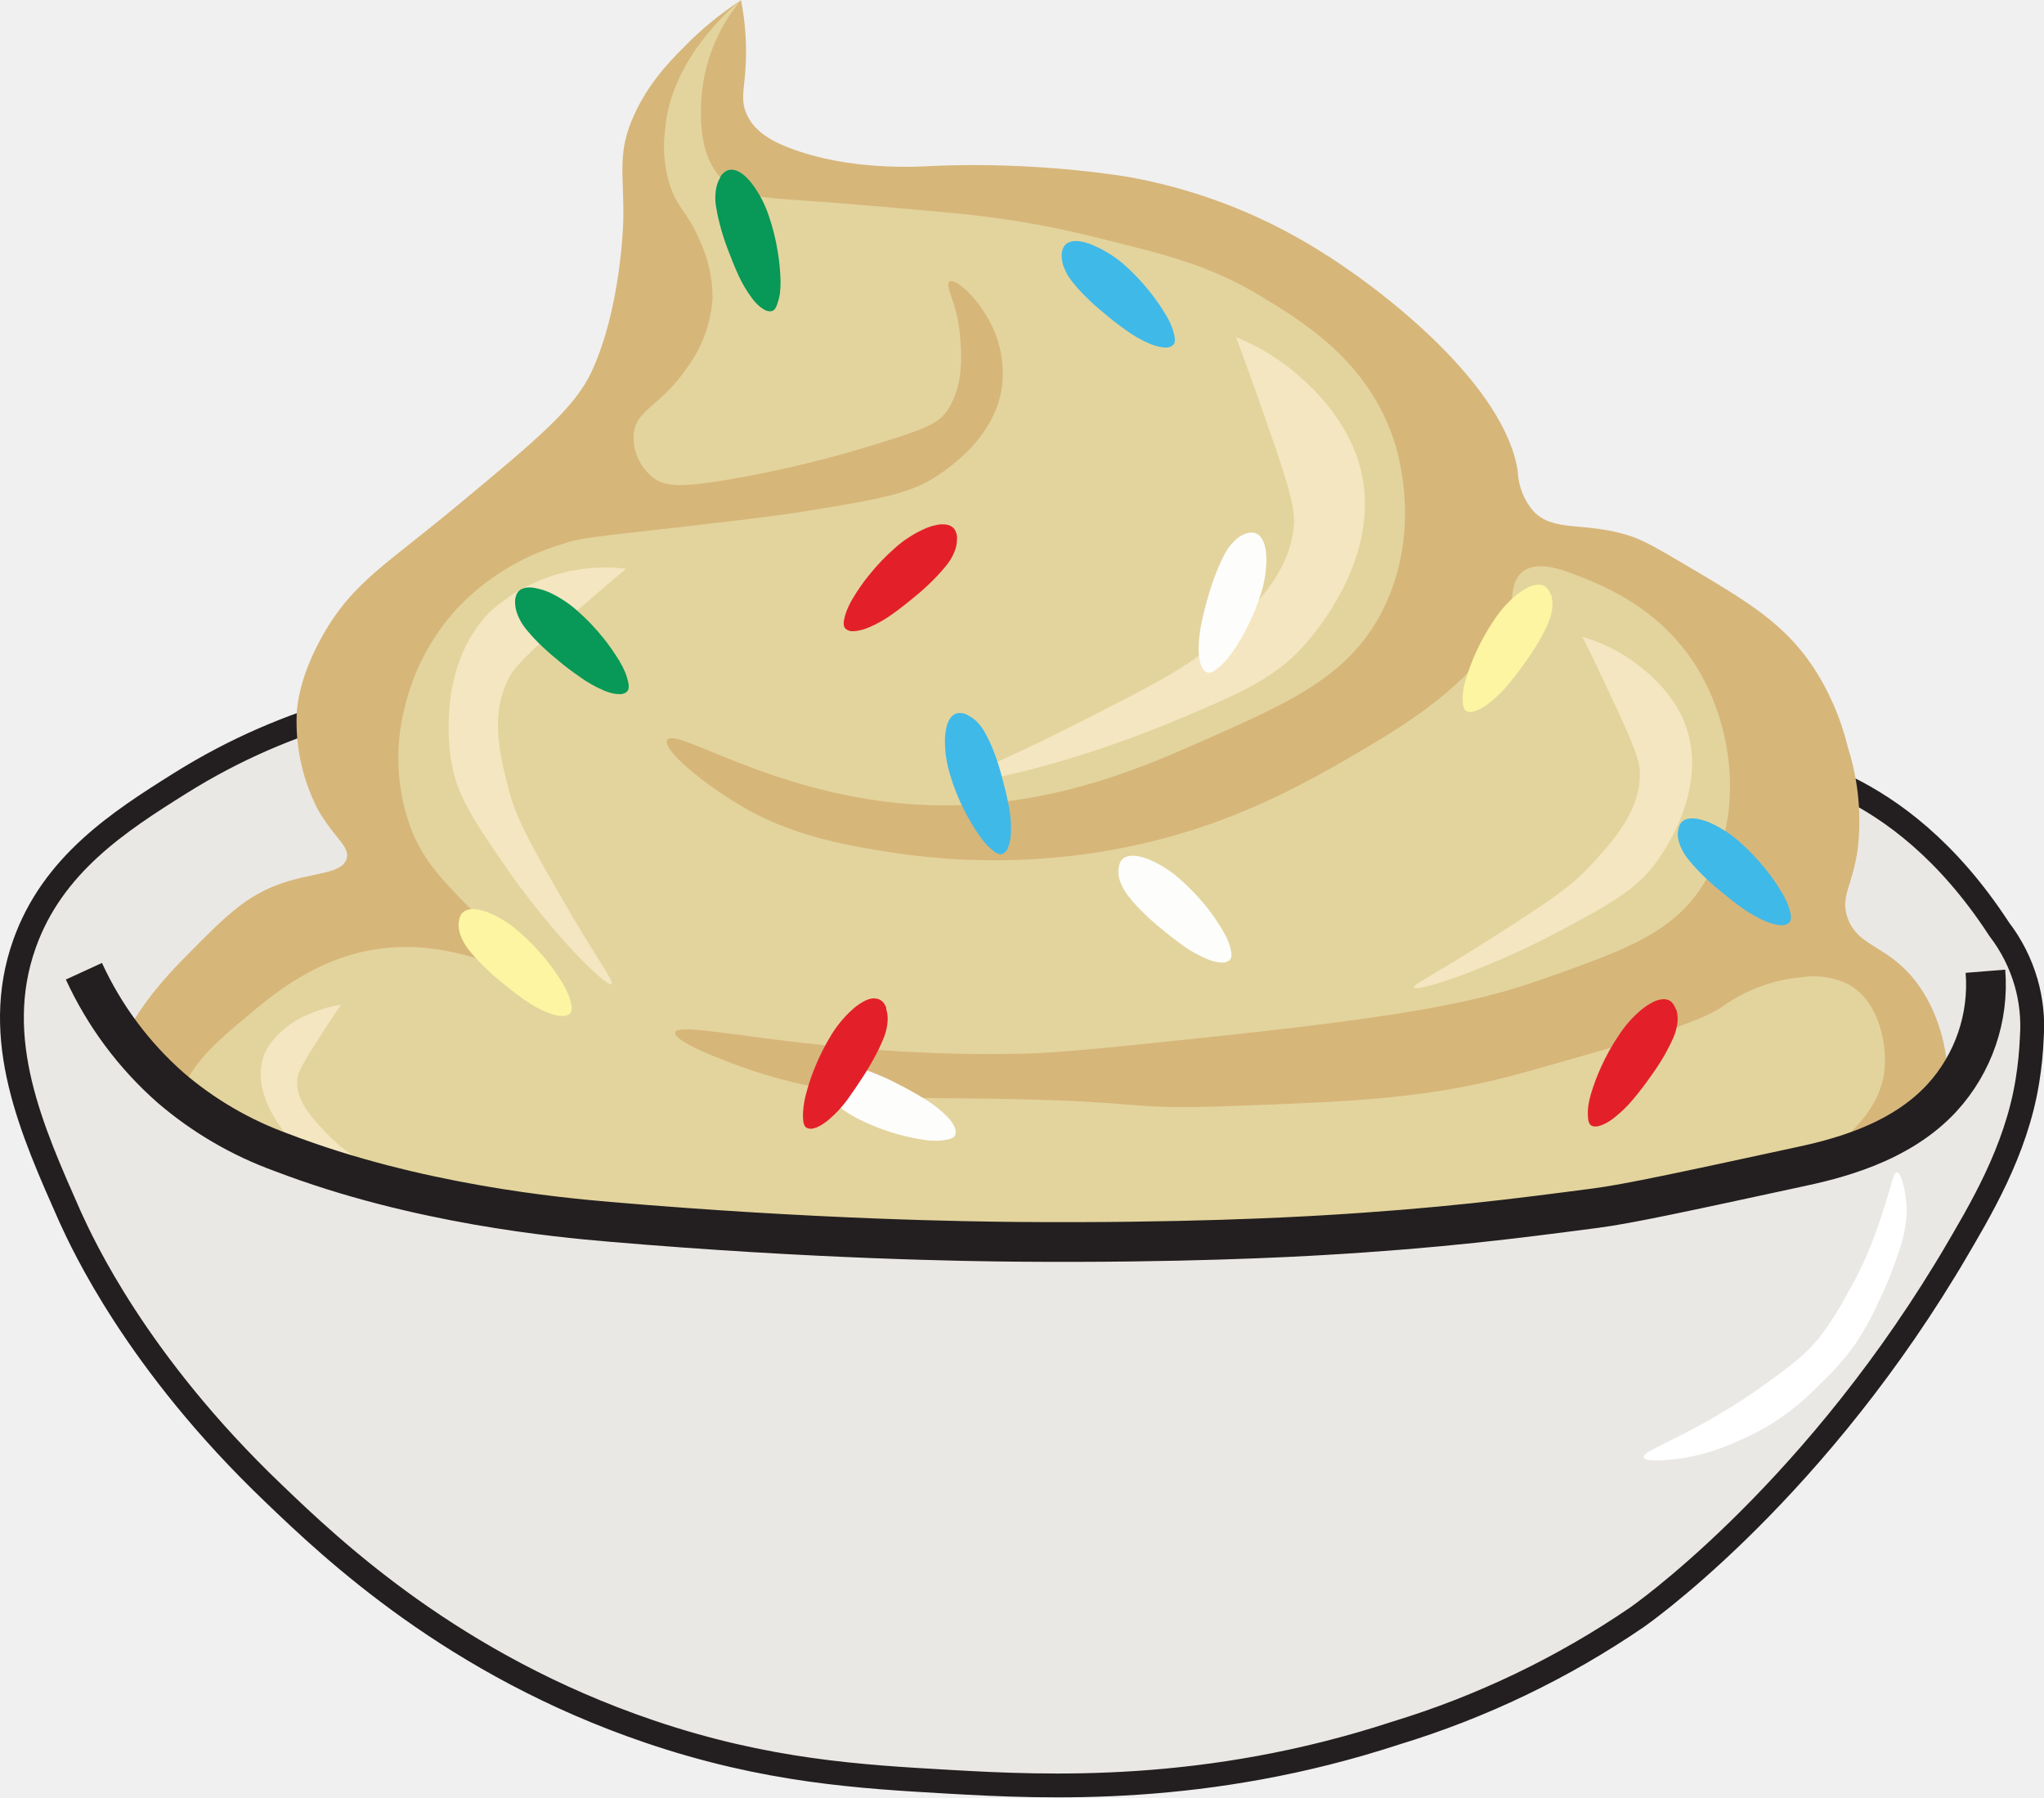
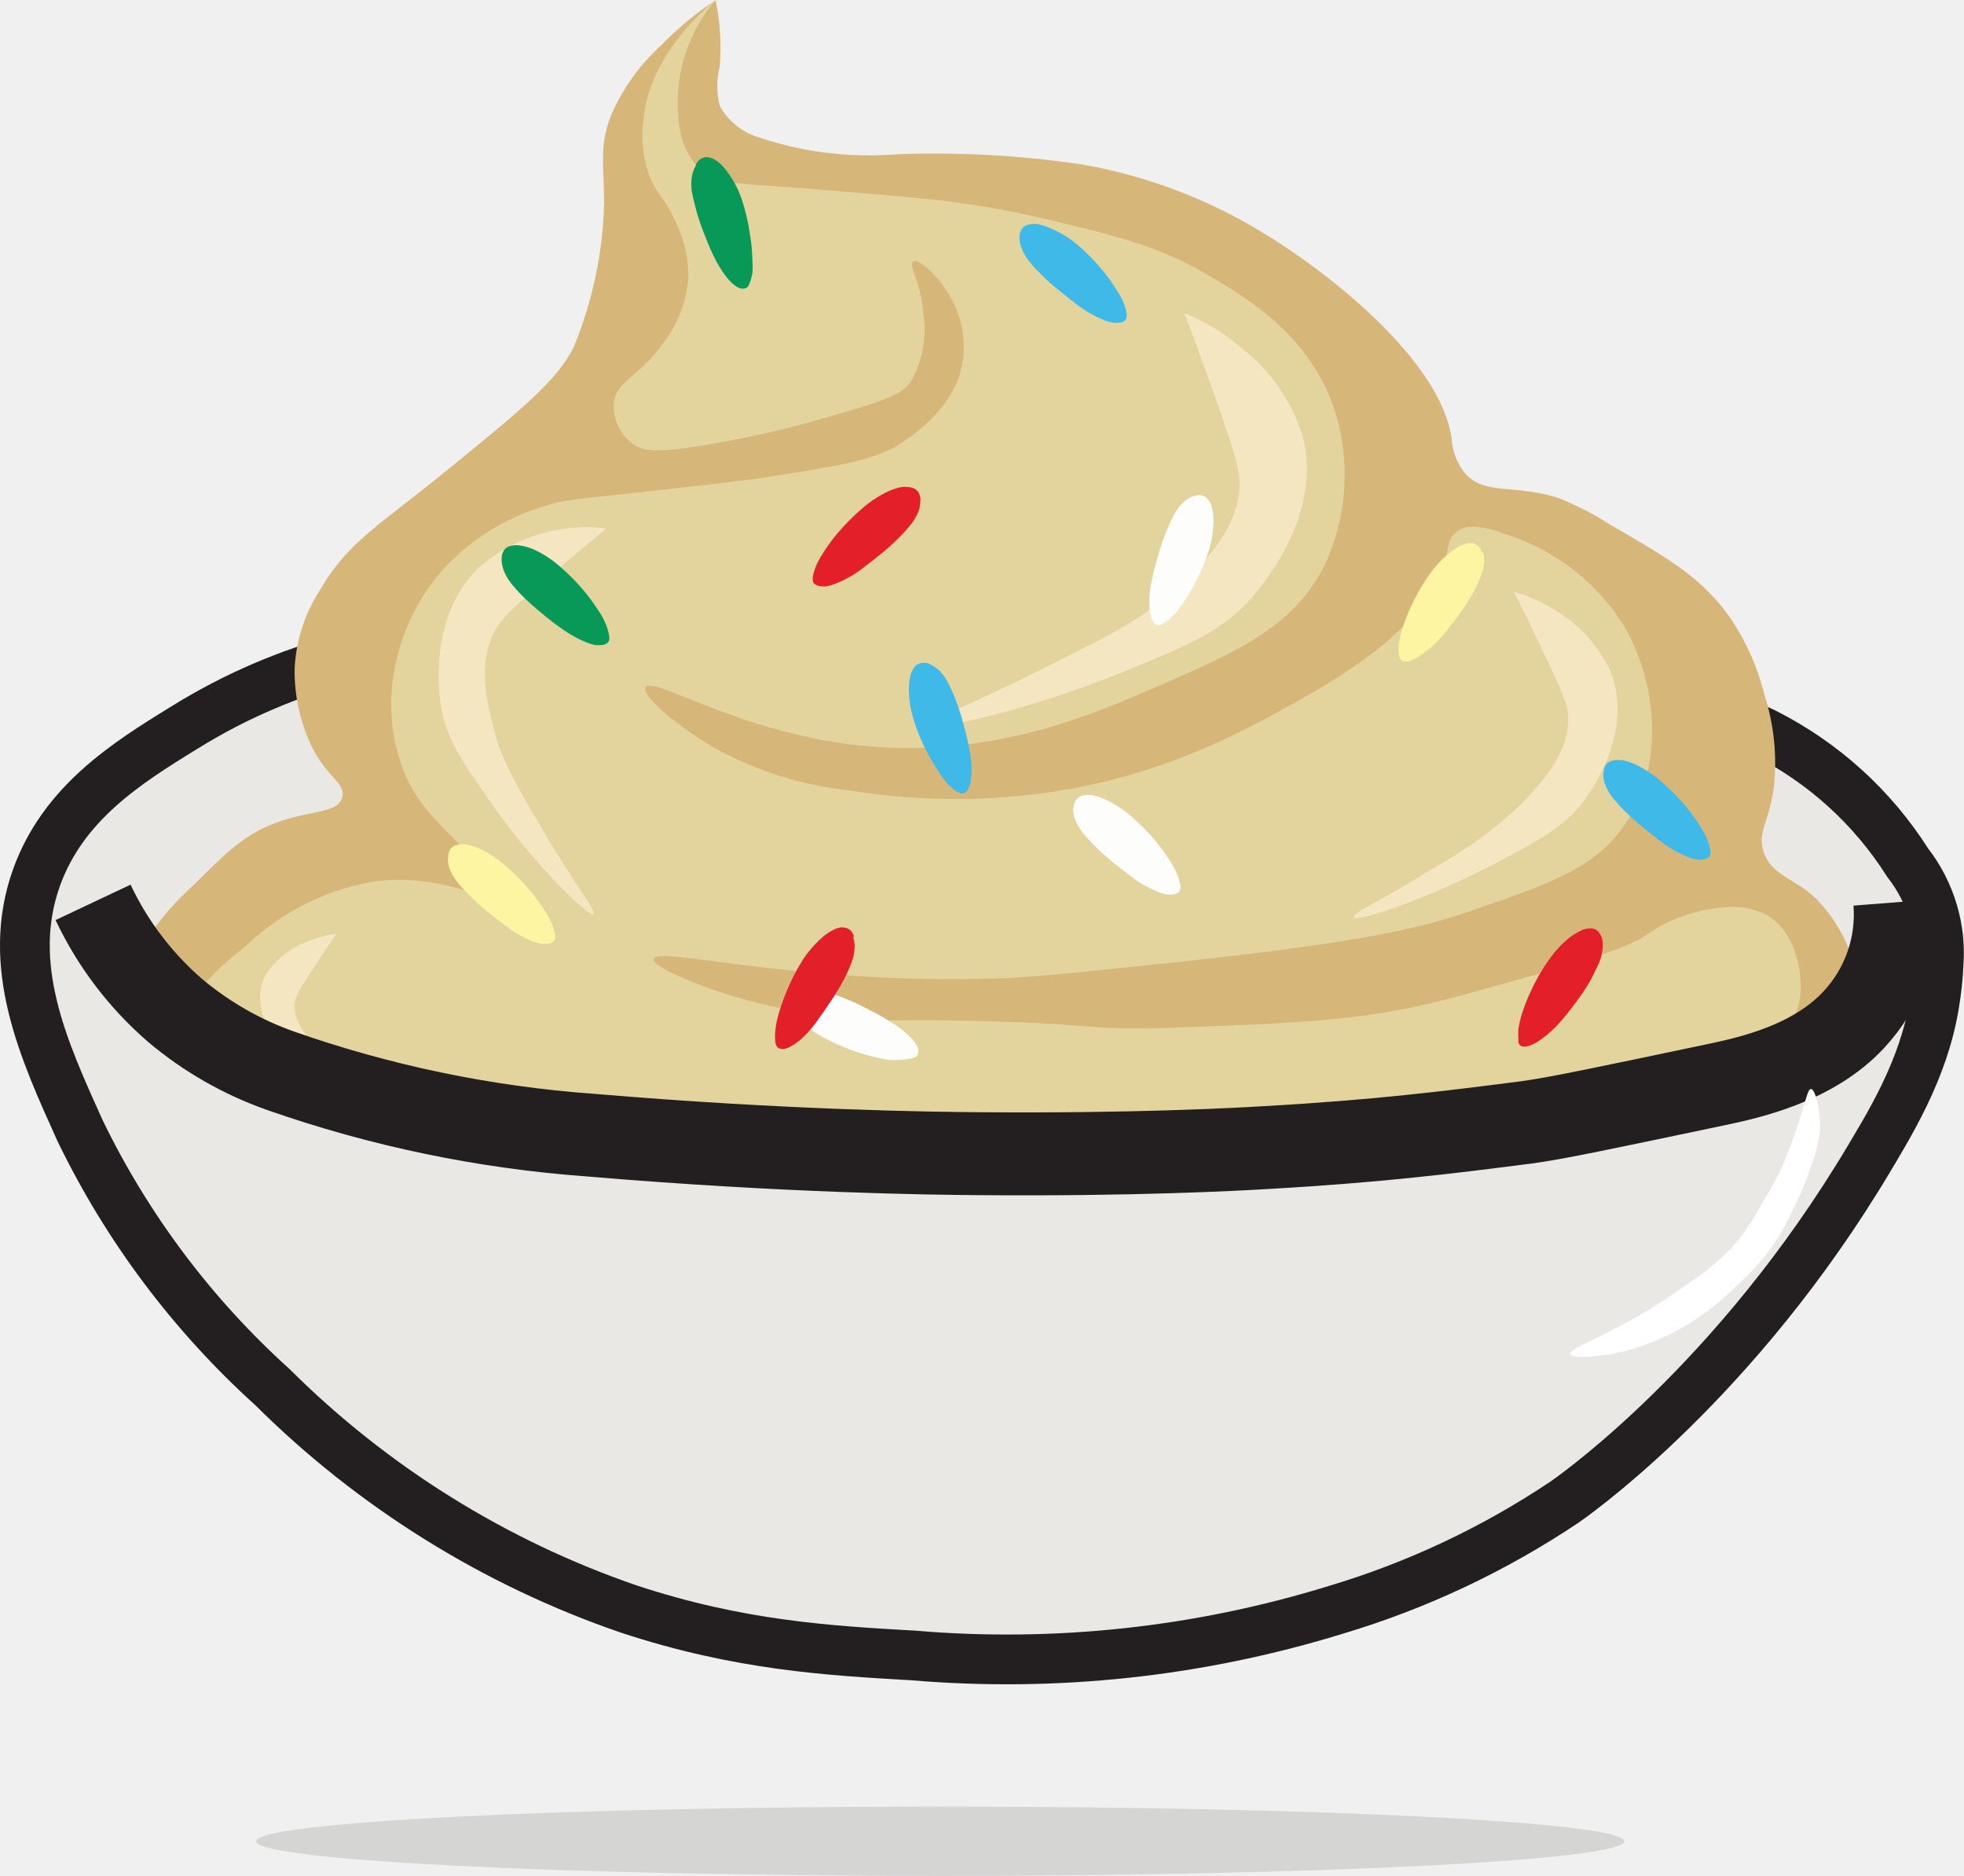
- <svg xmlns="http://www.w3.org/2000/svg" id="Layer_1" data-name="Layer 1" viewBox="0 0 257.23 226.18">
+ <svg xmlns="http://www.w3.org/2000/svg" id="Layer_1" data-name="Layer 1" viewBox="0 0 118.4 113.09">
  <defs>
-     <style>.cls-1,.cls-6{fill:#eae8e5;}.cls-1,.cls-2,.cls-7{stroke:#231f20;stroke-miterlimit:10;}.cls-1{stroke-width:3px;}.cls-2,.cls-7{fill:none;}.cls-3{fill:#d7b67a;}.cls-4{fill:#e3d49d;}.cls-5{fill:#f4e6c0;}.cls-7{stroke-width:5px;}.cls-8{fill:#fff;}.cls-9{fill:#e32029;}.cls-10{fill:#fdfdfc;}.cls-11{fill:#fdf5a1;}.cls-12{fill:#3fb9e8;}.cls-13{fill:#089857;}</style>
+     <style>.cls-1,.cls-6{fill:#eae8e5;}.cls-1,.cls-2,.cls-7{stroke:#231f20;stroke-miterlimit:10;}.cls-1{stroke-width:3px;}.cls-2,.cls-7{fill:none;}.cls-3{fill:#d7b67a;}.cls-4{fill:#e3d49d;}.cls-5{fill:#f4e6c0;}.cls-7{stroke-width:5px;}.cls-8{fill:#fff;}.cls-9{fill:#e32029;}.cls-10{fill:#fdfdfc;}.cls-11{fill:#fdf5a1;}.cls-12{fill:#3fb9e8;}.cls-13{fill:#089857;}.cls-14{fill:#9d9d9c;isolation:isolate;opacity:0.33;}</style>
  </defs>
-   <path class="cls-1" d="M3.07,118.81c3.54-10,11.88-15.41,19.56-20.22,14.16-8.87,27.6-11.38,42.05-13.48,26.18-3.8,40.4-5.94,64.34-5.79a327,327,0,0,1,75.92,8.86h0c0,13.92,9.51,2,27.65,11,5.36,2.67,12.42,7.64,19,17.75a20.19,20.19,0,0,1,3.38,6.68,19.89,19.89,0,0,1,.73,6.89,45.94,45.94,0,0,1-.56,5.55c-1.43,8.87-6,16.38-9.34,22.07-.07.11-.53.91-1,1.66C227,189,206,203.52,206,203.52a111.21,111.21,0,0,1-30.35,14.57c-23.82,7.8-43.9,6.83-56.17,6.13-11.19-.64-23-1.31-37.79-6.34-24.62-8.37-39.83-22.81-47.31-30-17.21-16.44-24-31.37-25.54-34.72C4,142.23-1.17,130.79,3.07,118.81Z" />
-   <path class="cls-2" d="M21.79,133.45A151.53,151.53,0,0,1,47,120.52c18-7.2,32.59-9,46-10.56,6-.7,33.35-3.67,69.79,1,17.62,2.27,32.45,4.3,50.72,12.26A147.07,147.07,0,0,1,239,137.54" />
-   <path class="cls-3" d="M93.25,0a33.09,33.09,0,0,1,.55,8.89c-.18,2.43-.57,3.72.11,5.36,1,2.43,3.54,3.63,5.3,4.31,7.63,3,16.43,2.42,18.23,2.32a128.18,128.18,0,0,1,24.19,1.32,67.85,67.85,0,0,1,23.86,9c9,5.46,24,17.51,25.52,28.17a8.14,8.14,0,0,0,2,5c2.61,2.64,6.24,1.25,11.91,3,1.9.59,3.59,1.6,7,3.6,8,4.71,12.55,7.43,16.24,12.93a32.4,32.4,0,0,1,4.41,10.22,30.53,30.53,0,0,1,1.23,12.65c-.66,4.71-2.2,6-1.33,8.61,1,3.12,3.82,3.51,6.63,6,6,5.22,7.73,16,4.31,22.87-1.73,3.45-4.64,5.56-10.94,8.61-17.12,8.3-29.83,9.95-29.83,9.95-42.79,5.54-67.61,5.63-67.61,5.63-25.21.09-37.83.13-56.34-1.66-19.17-1.85-64.08-6.18-66.74-21.13-.56-3.12.66-7.08,1.45-9.69,2.47-8,7.33-12.93,10.61-16.24,4.38-4.41,7-7.08,11.6-8.62,4-1.34,7.36-1.12,8-3,.51-1.58-1.61-2.67-3.64-6.29a24.06,24.06,0,0,1-2.65-11.27c0-1.81.41-5.47,3.31-10.61,3.81-6.74,8-8.86,17.23-16.57,9.63-8,14.45-12,16.58-16.57,3.72-8,4-18.71,4-19.22.09-5.31-.72-8,1-12.26S83.91,8.07,86,6a41.44,41.44,0,0,1,7.3-6" />
-   <path class="cls-4" d="M93.25,0a21.68,21.68,0,0,0-5,12.59c-.1,2.4-.29,7,2.66,10,2.17,2.17,4.88,2.28,10.27,2.65,0,0,7.32.49,19.55,1.65a116.59,116.59,0,0,1,17.24,3c8.65,2.12,14.26,3.5,20.55,7.29,5.45,3.29,13.57,8.19,16.9,18.23.45,1.36,3.57,11.3-1.33,21.21C169.94,85,162.48,88.3,151.58,93.13c-8.24,3.65-21.2,9.38-37.79,8-17.08-1.47-28.87-9.74-29.82-8-.67,1.24,4.75,5.62,9.28,8.28,3.61,2.13,8.5,4.25,17.56,5.64a85.24,85.24,0,0,0,26.51.33c16.15-2.38,26.92-8.74,35.13-13.59,10.54-6.22,15-11.15,17.57-16.9.41-.93-.05-3.72,1.66-5,1.37-1,3.47-.76,6.29.33,3.86,1.48,11.6,4.45,16.24,12.92,4,7.34,5.18,17.81.33,25.85-3.79,6.29-9.66,8.45-20.54,12.27-7.31,2.56-15.07,4.37-39.44,7-13.84,1.46-20.76,2.2-25.52,2.32-25.86.65-43.64-4.49-44.08-2.65-.26,1.1,6,3.53,9.28,4.64,10.61,3.62,19.29,3.59,25.85,3.64,25.35.19,20.14,1.5,34.14,1,16.51-.6,25.77-.93,37.78-4.31,14.47-4.08,21.7-6.12,24.85-8.29a20,20,0,0,1,9.95-3.64,9.78,9.78,0,0,1,6,1c3.7,2.21,4.74,7.53,4.31,10.94-.34,2.73-2.15,8.34-14.25,14.25-21,10.27-48.37,9.36-95.12,10.6-16.67.45-33.37-.35-50,.33a186.35,186.35,0,0,1-25.85-1.32c-13.58-1.53-20.4-3.63-25.19-8.95-1.43-1.59-4.46-5.06-4.31-9.61.18-5.21,4.41-8.74,8.62-12.26,3.55-3,9.21-7.7,17.23-8.62,11.58-1.33,20.93,6.1,21.55,5,.4-.73-3.9-3.2-9.62-9-4.23-4.25-6.61-6.64-8.28-10.6a25.54,25.54,0,0,1-1-15.58,28,28,0,0,1,6.63-12.59,29.77,29.77,0,0,1,12.93-8c2.71-.93,3.74-.92,15.91-2.32,10.47-1.2,13.27-1.61,15.57-2,8.33-1.36,12.57-2.08,15.91-4.3,1.63-1.09,7.54-5,8.29-11.6a13.62,13.62,0,0,0-1-6.63c-1.58-3.85-4.87-6.77-5.63-6.3s1,2.65,1.32,7c.16,1.87.52,6.2-1.65,9.28-1,1.46-2.34,2.22-9.28,4.31a143,143,0,0,1-16.24,4c-8,1.46-10,1.32-11.6,0a6.48,6.48,0,0,1-2.32-5.31c.28-3.19,3.36-3.52,6.63-8.28a16.54,16.54,0,0,0,3.31-8.95,17.16,17.16,0,0,0-1.66-7.29c-1.44-3.4-2.63-3.79-3.64-6.63a16.26,16.26,0,0,1-.67-7.29C84.44,7.47,91.94,1.08,93.25,0Z" />
-   <path class="cls-5" d="M155.55,42.42a27.75,27.75,0,0,1,7.63,4.64c1.49,1.28,6.23,5.37,7.95,11.6,3.12,11.33-6.06,21.53-7.29,22.87-3.73,4-8,5.83-16.24,9.28-13,5.4-25.88,8.22-26.18,7.29-.19-.56,4.25-2,15.24-7.62,8.45-4.29,12.75-6.5,16.24-9.61,4.41-3.93,9.47-8.45,9.94-14.92.19-2.5-1.42-7.11-4.64-16.24-1.07-3-2-5.55-2.65-7.29" />
-   <path class="cls-5" d="M199.14,80.13A21,21,0,0,1,205.19,83c1.21.85,5.07,3.53,6.83,8,3.2,8.22-2.86,16.54-3.68,17.63-2.47,3.29-5.48,5-11.4,8.18-9.26,5-18.67,8.13-19,7.46-.18-.4,3-1.85,10.78-6.86,6-3.86,9-5.83,11.38-8.43,3-3.27,6.42-7,6.27-11.9-.06-1.87-1.61-5.19-4.72-11.76-1-2.18-1.92-4-2.54-5.23" />
-   <path class="cls-5" d="M78.66,71.56a21.56,21.56,0,0,0-16.88,5.32c-6.81,6.73-5.25,17.44-5,18.86.69,4.26,2.63,7.17,6.49,12.81,6,8.82,13.12,15.81,13.71,15.28.35-.32-1.87-3.09-6.55-11.26-3.61-6.29-5.43-9.51-6.35-13-1.16-4.46-2.49-9.6,0-14.31.94-1.82,3.93-4.43,9.87-9.57,2-1.72,3.64-3.12,4.79-4.08" />
-   <path class="cls-5" d="M42.91,126.44a15.8,15.8,0,0,0-4.34,1.32,11,11,0,0,0-5,4.25c-2.44,4.56,1.64,9.72,2.19,10.4,1.67,2,3.76,3.18,7.87,5.38,6.42,3.45,13,5.79,13.22,5.42s-2.09-1.25-7.46-4.6c-4.13-2.57-6.22-3.89-7.84-5.53-2-2.06-4.37-4.43-4.15-7.23.08-1.09,1.25-2.91,3.59-6.53.78-1.2,1.45-2.19,1.92-2.88" />
-   <path class="cls-6" d="M8.85,129.34a70.2,70.2,0,0,0,1.37,11c8,39.28,47.54,60.36,56.51,65.15,38.57,20.58,77.38,15.12,95.53,9.9.69-.2,3.79-1.1,8-2.59,11.05-3.93,34-12.4,53.78-33.79a123.34,123.34,0,0,0,20.68-31c5-10.2,7.86-19.11,7.24-19.4s-2.38,5-7.49,9.44c-3,2.59-5.92,3.68-13.28,5.75a250.42,250.42,0,0,1-28.47,6.64c-6.51,1.12-12,1.85-15.44,2.29-4.15.55-8.22,1.08-13.28,1.54-7.8.7-9.12.43-23.36,1.14-9.41.48-9.84.65-15.07.77-7,.16-7.64-.11-16.08-.13-15.5,0-19.13.89-30.13,0-1.36-.11-4.83-.41-9.32-1-7.19-1-11-2-19.4-3.57-10.83-2.09-9.39-1.42-14.43-2.56-10.08-2.27-17.41-3.93-24.38-8.93A41.81,41.81,0,0,1,8.51,123.71" />
-   <path class="cls-7" d="M10.56,122.22a44,44,0,0,0,10.89,14.64,44.89,44.89,0,0,0,14,8.17c17,6.52,34.85,8.17,41.12,8.71,26,2.23,45.57,2.48,51.54,2.53,20.5.17,34.4-.6,38.33-.83,14.84-.87,24.15-2.07,34.38-3.41,4.06-.53,11.11-2.05,25.2-5.1,4.74-1,13-2.92,18.39-8.8a21.08,21.08,0,0,0,5.45-15.91" />
-   <path class="cls-8" d="M234.65,158.59c.22-.48.83-1.85,1.71-4.34,1.72-4.92,1.85-6.74,2.38-6.73s1.31,2.86,1.19,5.45a17.1,17.1,0,0,1-1,4.6,43.55,43.55,0,0,1-2.55,6.29,34.28,34.28,0,0,1-2.9,5.28,33.27,33.27,0,0,1-4.34,4.94,34.14,34.14,0,0,1-4.68,4.08,31,31,0,0,1-5.87,3.24,26.4,26.4,0,0,1-6.3,2c-1.57.27-5.26.72-5.45,0s3.21-1.76,9.11-5.2a75.84,75.84,0,0,0,6.73-4.39c3.05-2.25,4.66-3.46,6.38-5.62a40.4,40.4,0,0,0,3.4-5.36A46.83,46.83,0,0,0,234.65,158.59Z" />
-   <path class="cls-9" d="M120.43,67.87a4,4,0,0,1-.34,1.62,6.77,6.77,0,0,1-.91,1.56,22.84,22.84,0,0,1-1.6,1.8,28.65,28.65,0,0,1-2.45,2.23c-.92.77-1.86,1.51-2.83,2.2a15.06,15.06,0,0,1-2.92,1.66,6.85,6.85,0,0,1-1.31.41,3.25,3.25,0,0,1-.88.08,1.25,1.25,0,0,1-.64-.21.71.71,0,0,1-.36-.58,1.68,1.68,0,0,1,0-.45,7.06,7.06,0,0,1,.4-1.43,10.55,10.55,0,0,1,.76-1.5,23.9,23.9,0,0,1,2-2.87,27.41,27.41,0,0,1,3.42-3.56,14.35,14.35,0,0,1,3.36-2.18,7.07,7.07,0,0,1,1.73-.59A3.51,3.51,0,0,1,119,66a1.92,1.92,0,0,1,.58.16,1.35,1.35,0,0,1,.7.73,2.41,2.41,0,0,1,.17.74A1.92,1.92,0,0,1,120.43,67.87Z" />
-   <path class="cls-10" d="M140.73,109.56a4,4,0,0,0,.34,1.63,6.77,6.77,0,0,0,.91,1.56,20.8,20.8,0,0,0,1.6,1.8,30.57,30.57,0,0,0,2.45,2.23c.92.76,1.85,1.5,2.83,2.2a15.24,15.24,0,0,0,2.92,1.65,6.24,6.24,0,0,0,1.31.42,3.25,3.25,0,0,0,.88.08,1.47,1.47,0,0,0,.64-.21.69.69,0,0,0,.35-.59,1.7,1.7,0,0,0,0-.45,7.25,7.25,0,0,0-.4-1.43,11,11,0,0,0-.76-1.49,26.12,26.12,0,0,0-2-2.88,27.33,27.33,0,0,0-3.42-3.55,14.6,14.6,0,0,0-3.36-2.19,7.42,7.42,0,0,0-1.74-.58,3.42,3.42,0,0,0-1.06-.06,1.67,1.67,0,0,0-.58.16,1.32,1.32,0,0,0-.7.73,2.41,2.41,0,0,0-.17.74A1.76,1.76,0,0,0,140.73,109.56Z" />
-   <path class="cls-11" d="M57.7,116.29a4.13,4.13,0,0,0,.34,1.62,6.57,6.57,0,0,0,.91,1.56,21.18,21.18,0,0,0,1.6,1.8A30.53,30.53,0,0,0,63,123.51c.92.76,1.86,1.5,2.83,2.19a15.36,15.36,0,0,0,2.92,1.66,6.89,6.89,0,0,0,1.31.42,3.69,3.69,0,0,0,.88.07,1.3,1.3,0,0,0,.64-.2.73.73,0,0,0,.36-.59,2.26,2.26,0,0,0,0-.45,7.8,7.8,0,0,0-.41-1.43,11.66,11.66,0,0,0-.75-1.5,28,28,0,0,0-5.45-6.42A14.22,14.22,0,0,0,62,115.07a7.76,7.76,0,0,0-1.74-.59,3.44,3.44,0,0,0-1.06-.06,2.23,2.23,0,0,0-.59.16,1.35,1.35,0,0,0-.7.73,2.41,2.41,0,0,0-.17.75Z" />
-   <path class="cls-12" d="M133.61,32.17a4,4,0,0,0,.34,1.62,6.57,6.57,0,0,0,.91,1.56,19.48,19.48,0,0,0,1.59,1.8,28.77,28.77,0,0,0,2.46,2.23c.91.77,1.85,1.51,2.83,2.2a14.77,14.77,0,0,0,2.92,1.66,6.64,6.64,0,0,0,1.31.41,3.25,3.25,0,0,0,.88.08,1.25,1.25,0,0,0,.64-.21.68.68,0,0,0,.35-.58,1.68,1.68,0,0,0,0-.45,7.06,7.06,0,0,0-.4-1.43,10.55,10.55,0,0,0-.76-1.5,24.81,24.81,0,0,0-2-2.87,26.69,26.69,0,0,0-3.41-3.56A14.56,14.56,0,0,0,137.86,31a7.15,7.15,0,0,0-1.74-.59,3.42,3.42,0,0,0-1.06-.06,1.92,1.92,0,0,0-.58.16,1.32,1.32,0,0,0-.7.73,2.15,2.15,0,0,0-.17.74A1.92,1.92,0,0,0,133.61,32.17Z" />
-   <path class="cls-11" d="M195.25,75a4.22,4.22,0,0,1,.08,1.66,6.64,6.64,0,0,1-.49,1.74,21.67,21.67,0,0,1-1.09,2.15,29.29,29.29,0,0,1-1.8,2.78c-.7,1-1.41,1.92-2.18,2.84a14.81,14.81,0,0,1-2.41,2.34,6.71,6.71,0,0,1-1.16.74,3.59,3.59,0,0,1-.83.3,1.38,1.38,0,0,1-.67,0,.68.68,0,0,1-.49-.48,1.65,1.65,0,0,1-.1-.44,7.31,7.31,0,0,1,0-1.48,10,10,0,0,1,.35-1.64,26.19,26.19,0,0,1,1.23-3.3,27.49,27.49,0,0,1,2.41-4.3,14.33,14.33,0,0,1,2.69-3,8.27,8.27,0,0,1,1.53-1,3.67,3.67,0,0,1,1-.32,2,2,0,0,1,.6,0,1.35,1.35,0,0,1,.86.53,2.31,2.31,0,0,1,.35.68C195.21,74.81,195.23,74.88,195.25,75Z" />
-   <path class="cls-9" d="M211,127.17a4.22,4.22,0,0,1,.08,1.66,6.64,6.64,0,0,1-.49,1.74,24,24,0,0,1-1.08,2.15,31.5,31.5,0,0,1-1.81,2.78c-.7,1-1.41,1.92-2.18,2.84a15.24,15.24,0,0,1-2.41,2.34,6.35,6.35,0,0,1-1.16.74,3.43,3.43,0,0,1-.83.3,1.38,1.38,0,0,1-.67,0,.7.7,0,0,1-.49-.48,1.65,1.65,0,0,1-.1-.44,7.31,7.31,0,0,1,0-1.48,11.11,11.11,0,0,1,.35-1.64,26.19,26.19,0,0,1,1.23-3.3,27,27,0,0,1,2.41-4.3,14.33,14.33,0,0,1,2.69-3,7.8,7.8,0,0,1,1.53-1,3.67,3.67,0,0,1,1-.32,2,2,0,0,1,.6,0,1.31,1.31,0,0,1,.86.53,2.61,2.61,0,0,1,.36.68Z" />
-   <path class="cls-13" d="M90.59,22.43A4.15,4.15,0,0,0,90.08,24a6.85,6.85,0,0,0,0,1.81,23.52,23.52,0,0,0,.49,2.36,28.86,28.86,0,0,0,1,3.15c.42,1.12.86,2.23,1.36,3.32a15.59,15.59,0,0,0,1.71,2.89,6.38,6.38,0,0,0,.92,1,3.63,3.63,0,0,0,.73.5,1.38,1.38,0,0,0,.66.14.71.71,0,0,0,.6-.33,2.14,2.14,0,0,0,.2-.4A8,8,0,0,0,98.14,37a11.83,11.83,0,0,0,.09-1.68,27.44,27.44,0,0,0-.33-3.5,27,27,0,0,0-1.19-4.78,14,14,0,0,0-1.82-3.57,7.58,7.58,0,0,0-1.21-1.38,3.55,3.55,0,0,0-.9-.58,1.91,1.91,0,0,0-.58-.15,1.36,1.36,0,0,0-1,.28,2.17,2.17,0,0,0-.52.57A1.32,1.32,0,0,0,90.59,22.43Z" />
-   <path class="cls-13" d="M64.82,75.79a4.31,4.31,0,0,0,.34,1.62A6.57,6.57,0,0,0,66.07,79a21.18,21.18,0,0,0,1.6,1.8A30.53,30.53,0,0,0,70.12,83C71,83.77,72,84.51,73,85.2a15.36,15.36,0,0,0,2.92,1.66,6.89,6.89,0,0,0,1.31.42,3.78,3.78,0,0,0,.89.07,1.3,1.3,0,0,0,.63-.2.7.7,0,0,0,.36-.59,2.26,2.26,0,0,0,0-.45,8.65,8.65,0,0,0-.4-1.43,11.72,11.72,0,0,0-.76-1.5,27.07,27.07,0,0,0-2-2.87,27.39,27.39,0,0,0-3.42-3.56,14.5,14.5,0,0,0-3.35-2.18A7.76,7.76,0,0,0,67.34,74a3.44,3.44,0,0,0-1.06-.06,2.34,2.34,0,0,0-.59.16,1.35,1.35,0,0,0-.7.73,2.41,2.41,0,0,0-.17.75Z" />
-   <path class="cls-12" d="M211.14,104.87a4,4,0,0,0,.34,1.62,6.77,6.77,0,0,0,.91,1.56,22.62,22.62,0,0,0,1.6,1.8,30.57,30.57,0,0,0,2.45,2.23c.92.76,1.85,1.51,2.83,2.2a15.24,15.24,0,0,0,2.92,1.65,6.24,6.24,0,0,0,1.31.42,3.25,3.25,0,0,0,.88.08,1.47,1.47,0,0,0,.64-.21.68.68,0,0,0,.35-.59,1.7,1.7,0,0,0,0-.45,7.15,7.15,0,0,0-.4-1.42,10.55,10.55,0,0,0-.76-1.5,25.09,25.09,0,0,0-2-2.87,27.41,27.41,0,0,0-3.42-3.56,14.6,14.6,0,0,0-3.36-2.19,7.42,7.42,0,0,0-1.74-.58,3.42,3.42,0,0,0-1.06-.06,1.67,1.67,0,0,0-.58.16,1.32,1.32,0,0,0-.7.73,2.41,2.41,0,0,0-.17.74A1.92,1.92,0,0,0,211.14,104.87Z" />
-   <path class="cls-10" d="M156.54,67.24a4,4,0,0,0-1.35,1,6.13,6.13,0,0,0-1.06,1.46,22.6,22.6,0,0,0-1,2.18A31.49,31.49,0,0,0,152.06,75c-.33,1.14-.63,2.3-.87,3.47a15,15,0,0,0-.34,3.34,7,7,0,0,0,.14,1.37,3.63,3.63,0,0,0,.29.84,1.32,1.32,0,0,0,.44.5.7.7,0,0,0,.68.09,2.22,2.22,0,0,0,.41-.2,8,8,0,0,0,1.14-.94,12.11,12.11,0,0,0,1.07-1.3,25.54,25.54,0,0,0,1.81-3,27.91,27.91,0,0,0,1.89-4.56,14.77,14.77,0,0,0,.65-3.95,8,8,0,0,0-.16-1.83,3.56,3.56,0,0,0-.38-1,2.12,2.12,0,0,0-.38-.47,1.38,1.38,0,0,0-.95-.35,2.38,2.38,0,0,0-.75.15Z" />
-   <path class="cls-10" d="M104.38,134.39a4.34,4.34,0,0,1,1.63-.32,6.76,6.76,0,0,1,1.79.23,20.37,20.37,0,0,1,2.28.77,30.27,30.27,0,0,1,3,1.38c1.07.55,2.11,1.12,3.13,1.75a14.3,14.3,0,0,1,2.67,2,6.86,6.86,0,0,1,.9,1,3.62,3.62,0,0,1,.41.78,1.28,1.28,0,0,1,.06.67.68.68,0,0,1-.4.55,1.65,1.65,0,0,1-.42.16,8.22,8.22,0,0,1-1.47.19,10.54,10.54,0,0,1-1.68-.11,27.53,27.53,0,0,1-8-2.5,14.37,14.37,0,0,1-3.33-2.23,7.57,7.57,0,0,1-1.22-1.37,3.43,3.43,0,0,1-.47-1,2,2,0,0,1-.08-.6,1.32,1.32,0,0,1,.4-.93,2.26,2.26,0,0,1,.62-.44Z" />
-   <path class="cls-9" d="M111.53,127a4,4,0,0,1,.16,1.65,6.71,6.71,0,0,1-.4,1.76,22.69,22.69,0,0,1-1,2.2,32.79,32.79,0,0,1-1.67,2.86c-.65,1-1.32,2-2,2.94a14.82,14.82,0,0,1-2.29,2.46,7.3,7.3,0,0,1-1.12.79,3.46,3.46,0,0,1-.82.34,1.38,1.38,0,0,1-.67,0,.69.69,0,0,1-.51-.45,1.69,1.69,0,0,1-.12-.44,6.67,6.67,0,0,1,0-1.48,10.44,10.44,0,0,1,.27-1.66,26.62,26.62,0,0,1,1.07-3.35,27.91,27.91,0,0,1,2.2-4.41,14.28,14.28,0,0,1,2.55-3.09,7.11,7.11,0,0,1,1.48-1.08,3.19,3.19,0,0,1,1-.38,1.73,1.73,0,0,1,.6,0,1.36,1.36,0,0,1,.89.48,2.23,2.23,0,0,1,.38.67A1.42,1.42,0,0,1,111.53,127Z" />
-   <path class="cls-12" d="M121.78,90a4.14,4.14,0,0,1,1.33,1,6.59,6.59,0,0,1,1,1.48,19.65,19.65,0,0,1,1,2.2,31.39,31.39,0,0,1,1,3.16c.31,1.15.6,2.31.83,3.49a15.55,15.55,0,0,1,.29,3.34,7,7,0,0,1-.17,1.37,3.56,3.56,0,0,1-.29.83,1.27,1.27,0,0,1-.46.49.67.67,0,0,1-.68.08,1.87,1.87,0,0,1-.4-.2,8,8,0,0,1-1.13-1,12,12,0,0,1-1-1.31,27.06,27.06,0,0,1-1.77-3,26.22,26.22,0,0,1-1.81-4.59,14.34,14.34,0,0,1-.6-4,7.46,7.46,0,0,1,.19-1.82,3.15,3.15,0,0,1,.39-1,1.61,1.61,0,0,1,.39-.47,1.32,1.32,0,0,1,.95-.33,2.39,2.39,0,0,1,.75.16A1.33,1.33,0,0,1,121.78,90Z" />
+   <path class="cls-1" d="M2.21,52.88c1.61-4.45,5.39-6.86,8.88-9,6.43-4,12.53-5.06,19.09-6,11.88-1.69,18.33-2.64,29.2-2.58a151.37,151.37,0,0,1,34.46,4h0c0,6.19,4.31.89,12.55,4.89A21.87,21.87,0,0,1,115,52a8.91,8.91,0,0,1,1.54,3,8.79,8.79,0,0,1,.33,3.06,20.27,20.27,0,0,1-.26,2.47c-.65,4-2.72,7.29-4.24,9.83,0,0-.24.4-.45.73-8.08,13-17.61,19.47-17.61,19.47a51,51,0,0,1-13.78,6.49A67.23,67.23,0,0,1,55.05,99.8C50,99.51,44.61,99.21,37.9,97A56.49,56.49,0,0,1,16.42,83.62,50.49,50.49,0,0,1,4.83,68.17C2.63,63.3.29,58.21,2.21,52.88Z" />
+   <path class="cls-2" d="M10.71,59.4a68.46,68.46,0,0,1,11.44-5.76c8.17-3.2,14.79-4,20.88-4.7a136.65,136.65,0,0,1,31.68.45c8,1,14.72,1.91,23,5.45a66.81,66.81,0,0,1,11.57,6.38" />
+   <path class="cls-3" d="M43.14,0a14.21,14.21,0,0,1,.25,4,4.78,4.78,0,0,0,0,2.38,4,4,0,0,0,2.41,1.92,20.84,20.84,0,0,0,8.27,1,60.17,60.17,0,0,1,11,.59,31,31,0,0,1,10.83,4C80,16.32,86.82,21.68,87.51,26.42a3.61,3.61,0,0,0,.91,2.23c1.19,1.17,2.83.56,5.41,1.33A17,17,0,0,1,97,31.59c3.63,2.09,5.69,3.3,7.37,5.75a14.36,14.36,0,0,1,2,4.55,13.44,13.44,0,0,1,.56,5.63c-.3,2.1-1,2.67-.61,3.83.46,1.39,1.74,1.57,3,2.67a9.07,9.07,0,0,1,2,10.18c-.79,1.54-2.11,2.48-5,3.83a49.38,49.38,0,0,1-13.54,4.43A278.24,278.24,0,0,1,62.11,75c-11.45,0-17.17.06-25.57-.74-8.71-.82-29.09-2.75-30.3-9.4a10.1,10.1,0,0,1,.66-4.32,17.2,17.2,0,0,1,4.82-7.23c2-2,3.17-3.15,5.26-3.83,1.82-.6,3.34-.5,3.63-1.34s-.73-1.19-1.65-2.8a10.55,10.55,0,0,1-1.2-5,9.49,9.49,0,0,1,1.5-4.72c1.73-3,3.63-3.95,7.82-7.38,4.37-3.56,6.56-5.34,7.53-7.37a24.43,24.43,0,0,0,1.81-8.56c0-2.36-.33-3.56.46-5.46a12.31,12.31,0,0,1,3-4.14A18.6,18.6,0,0,1,43.17,0" />
+   <path class="cls-4" d="M43.14,0a9.62,9.62,0,0,0-2.27,5.6c0,1.07-.13,3.12,1.21,4.45,1,1,2.22,1,4.66,1.18,0,0,3.33.22,8.88.74a54.59,54.59,0,0,1,7.82,1.33c3.93.95,6.47,1.56,9.33,3.25,2.47,1.46,6.16,3.64,7.67,8.11a12.87,12.87,0,0,1-.6,9.44c-1.89,3.73-5.27,5.2-10.22,7.35C65.88,43.07,60,45.62,52.47,45c-7.76-.65-13.11-4.33-13.54-3.56-.3.55,2.16,2.5,4.21,3.69a21.52,21.52,0,0,0,8,2.51,39.52,39.52,0,0,0,12,.14c7.33-1.06,12.21-3.89,15.94-6,4.78-2.76,6.81-5,8-7.52.18-.41,0-1.65.75-2.22.62-.45,1.57-.34,2.85.14A13,13,0,0,1,98,37.89c1.82,3.27,2.36,7.93.15,11.51-1.72,2.8-4.38,3.76-9.32,5.46C85.55,56,82,56.81,71,58c-6.28.65-9.42,1-11.58,1-11.74.29-19.81-2-20-1.18-.12.49,2.72,1.57,4.21,2.06a34.78,34.78,0,0,0,11.74,1.62c11.5.09,9.14.67,15.49.45,7.49-.27,11.7-.41,17.15-1.92,6.57-1.81,9.85-2.72,11.28-3.69a9.16,9.16,0,0,1,4.51-1.62,4.52,4.52,0,0,1,2.73.45c1.68,1,2.15,3.35,2,4.87-.15,1.21-1,3.71-6.46,6.34C92.44,71,80,70.55,58.8,71.11c-7.56.2-15.14-.16-22.69.14a86.71,86.71,0,0,1-11.73-.58c-6.17-.69-9.26-1.62-11.44-4A6.24,6.24,0,0,1,11,62.4c.08-2.31,2-3.89,3.91-5.45a14.75,14.75,0,0,1,7.82-3.84c5.25-.59,9.5,2.72,9.78,2.23.18-.33-1.77-1.43-4.37-4-1.92-1.89-3-2.95-3.75-4.72a11.12,11.12,0,0,1-.46-6.93,12.4,12.4,0,0,1,3-5.6,13.54,13.54,0,0,1,5.87-3.57c1.23-.41,1.7-.4,7.22-1,4.75-.53,6-.71,7.07-.89,3.78-.6,5.7-.92,7.22-1.91.74-.49,3.42-2.23,3.76-5.16a6,6,0,0,0-.45-3c-.72-1.71-2.21-3-2.56-2.8s.46,1.18.6,3.12A6.29,6.29,0,0,1,54.91,23c-.45.65-1.06,1-4.21,1.91a64.29,64.29,0,0,1-7.37,1.78c-3.63.65-4.54.59-5.27,0A2.84,2.84,0,0,1,37,24.34c.13-1.42,1.53-1.57,3-3.68a7.28,7.28,0,0,0,1.5-4,7.44,7.44,0,0,0-.75-3.24c-.65-1.52-1.19-1.69-1.65-2.95a7.18,7.18,0,0,1-.31-3.25C39.14,3.32,42.55.48,43.14,0Z" />
+   <path class="cls-5" d="M71.42,18.88A12.52,12.52,0,0,1,74.88,21a10.9,10.9,0,0,1,3.61,5.16c1.42,5-2.75,9.58-3.31,10.18-1.69,1.78-3.63,2.59-7.37,4.13-5.9,2.4-11.74,3.66-11.88,3.24-.09-.25,1.93-.89,6.92-3.39,3.83-1.91,5.78-2.89,7.37-4.28,2-1.75,4.3-3.76,4.51-6.64.09-1.11-.65-3.16-2.11-7.23-.48-1.33-.9-2.47-1.2-3.24" />
+   <path class="cls-5" d="M91.2,35.66A9.59,9.59,0,0,1,94,36.94a8.32,8.32,0,0,1,3.1,3.56c1.45,3.66-1.3,7.36-1.67,7.85-1.12,1.46-2.49,2.22-5.17,3.64-4.21,2.22-8.48,3.62-8.63,3.32s1.36-.82,4.9-3.05a25.58,25.58,0,0,0,5.16-3.76c1.36-1.45,2.91-3.11,2.85-5.29,0-.83-.73-2.31-2.15-5.24-.45-1-.87-1.78-1.15-2.32" />
+   <path class="cls-5" d="M36.52,31.85a9.91,9.91,0,0,0-7.66,2.37c-3.09,3-2.38,7.76-2.27,8.39.31,1.9,1.19,3.19,2.95,5.7,2.72,3.93,6,7,6.22,6.8s-.85-1.37-3-5c-1.64-2.8-2.47-4.23-2.89-5.78-.52-2-1.13-4.28,0-6.37.43-.81,1.79-2,4.48-4.26.91-.77,1.66-1.39,2.18-1.82" />
+   <path class="cls-5" d="M20.3,56.28a7.34,7.34,0,0,0-2,.58,5,5,0,0,0-2.27,1.89c-1.11,2,.74,4.33,1,4.63a11.23,11.23,0,0,0,3.57,2.4c2.92,1.53,5.9,2.58,6,2.41s-.95-.56-3.38-2a19,19,0,0,1-3.56-2.46c-.91-.92-2-2-1.89-3.22,0-.48.57-1.29,1.63-2.9.36-.54.66-1,.88-1.28" />
+   <path class="cls-6" d="M4.84,57.57a29.87,29.87,0,0,0,.62,4.89C9.09,79.94,27,89.33,31.11,91.46c17.5,9.16,35.12,6.73,43.36,4.41.31-.09,1.72-.49,3.63-1.16,5-1.75,15.43-5.52,24.41-15a55,55,0,0,0,9.38-13.79c2.27-4.54,3.57-8.51,3.29-8.64s-1.08,2.23-3.4,4.2c-1.36,1.16-2.69,1.64-6,2.56a116.19,116.19,0,0,1-12.92,3c-3,.5-5.45.82-7,1-1.88.24-3.73.48-6,.68-3.54.31-4.14.19-10.6.51-4.27.21-4.46.29-6.84.34-3.18.07-3.47-.05-7.3-.06-7,0-8.68.4-13.67,0-.62,0-2.19-.18-4.23-.44-3.27-.45-5-.89-8.81-1.59-4.91-.93-4.26-.63-6.55-1.14-4.57-1-7.9-1.75-11.06-4a18.71,18.71,0,0,1-6.05-7.25" />
+   <path class="cls-7" d="M5.61,54.4a19.78,19.78,0,0,0,4.94,6.51,20.43,20.43,0,0,0,6.36,3.64,72.2,72.2,0,0,0,18.66,3.88c11.8,1,20.69,1.1,23.4,1.12,9.3.08,15.61-.26,17.39-.37,6.74-.38,11-.92,15.61-1.51,1.84-.24,5-.92,11.44-2.27,2.15-.45,5.9-1.3,8.34-3.92a9.29,9.29,0,0,0,2.48-7.08" />
+   <path class="cls-8" d="M107.32,70.58c.1-.21.38-.82.78-1.93.78-2.19.84-3,1.08-3s.59,1.27.54,2.42a7.61,7.61,0,0,1-.46,2,18.94,18.94,0,0,1-1.15,2.8,15,15,0,0,1-1.32,2.35,14.68,14.68,0,0,1-2,2.2,16,16,0,0,1-2.12,1.82A14.94,14.94,0,0,1,100,80.74a12.33,12.33,0,0,1-2.86.89c-.71.12-2.38.32-2.47,0s1.46-.79,4.13-2.32a32.35,32.35,0,0,0,3.06-2,13.72,13.72,0,0,0,2.9-2.5,18.71,18.71,0,0,0,1.54-2.39A21.17,21.17,0,0,0,107.32,70.58Z" />
+   <path class="cls-9" d="M55.48,30.21a1.79,1.79,0,0,1-.15.72,3,3,0,0,1-.42.69,9.12,9.12,0,0,1-.72.8,11.77,11.77,0,0,1-1.12,1c-.41.34-.84.67-1.28,1a6.61,6.61,0,0,1-1.33.73,3.12,3.12,0,0,1-.59.19,1.35,1.35,0,0,1-.4,0,.52.52,0,0,1-.29-.09A.29.29,0,0,1,49,35a.67.67,0,0,1,0-.2,2.91,2.91,0,0,1,.18-.64,4.12,4.12,0,0,1,.34-.66,10.57,10.57,0,0,1,.91-1.28A13.69,13.69,0,0,1,52,30.63a7,7,0,0,1,1.53-1,3.57,3.57,0,0,1,.78-.26,1.82,1.82,0,0,1,.52,0,.77.77,0,0,1,.26.07.59.59,0,0,1,.32.32,1,1,0,0,1,.08.33A.41.41,0,0,1,55.48,30.21Z" />
+   <path class="cls-10" d="M64.69,48.76a1.84,1.84,0,0,0,.16.73,2.68,2.68,0,0,0,.41.69A9.23,9.23,0,0,0,66,51a13.18,13.18,0,0,0,1.11,1c.42.33.84.66,1.28,1a7.47,7.47,0,0,0,1.33.73,3.12,3.12,0,0,0,.59.19,1.35,1.35,0,0,0,.4,0,.66.66,0,0,0,.29-.09.29.29,0,0,0,.16-.26.67.67,0,0,0,0-.2,3.58,3.58,0,0,0-.18-.64,5.13,5.13,0,0,0-.34-.66,13,13,0,0,0-.91-1.29,12.85,12.85,0,0,0-1.55-1.58,6.6,6.6,0,0,0-1.53-1,3.66,3.66,0,0,0-.79-.26,1.94,1.94,0,0,0-.48,0,.79.79,0,0,0-.26.08.59.59,0,0,0-.32.32,1.32,1.32,0,0,0-.08.33S64.7,48.73,64.69,48.76Z" />
+   <path class="cls-11" d="M27,51.76a1.79,1.79,0,0,0,.15.72,3,3,0,0,0,.42.69,7.76,7.76,0,0,0,.72.8,11.65,11.65,0,0,0,1.11,1c.42.34.85.67,1.29,1a7.43,7.43,0,0,0,1.32.74,3,3,0,0,0,.6.18,1.33,1.33,0,0,0,.4,0,.52.52,0,0,0,.29-.09.31.31,0,0,0,.16-.26.67.67,0,0,0,0-.2,3.58,3.58,0,0,0-.18-.64,5.19,5.19,0,0,0-.35-.66,12.26,12.26,0,0,0-2.47-2.86,6.28,6.28,0,0,0-1.51-1,3.69,3.69,0,0,0-.79-.27,1.55,1.55,0,0,0-.48,0,.9.9,0,0,0-.27.07.62.62,0,0,0-.32.32,1,1,0,0,0-.07.34Z" />
+   <path class="cls-12" d="M61.46,14.32a1.64,1.64,0,0,0,.16.72,2.68,2.68,0,0,0,.41.69,7.76,7.76,0,0,0,.72.8,11.77,11.77,0,0,0,1.12,1c.41.34.84.67,1.28,1a7.18,7.18,0,0,0,1.33.74,3.09,3.09,0,0,0,.59.18,1.35,1.35,0,0,0,.4,0,.48.48,0,0,0,.29-.09.29.29,0,0,0,.16-.26.67.67,0,0,0,0-.2,3.58,3.58,0,0,0-.18-.64,4.17,4.17,0,0,0-.35-.66,10.5,10.5,0,0,0-.9-1.28,12.85,12.85,0,0,0-1.55-1.58,6.33,6.33,0,0,0-1.55-.95,3.51,3.51,0,0,0-.79-.27,1.55,1.55,0,0,0-.48,0,.77.77,0,0,0-.26.07.59.59,0,0,0-.32.32,1,1,0,0,0-.08.33Z" />
+   <path class="cls-11" d="M89.44,33.38a2,2,0,0,1,0,.74,2.86,2.86,0,0,1-.23.77,8.67,8.67,0,0,1-.49,1,12.66,12.66,0,0,1-.82,1.24c-.32.44-.64.85-1,1.26a6.31,6.31,0,0,1-1.09,1,2.93,2.93,0,0,1-.53.33,1.66,1.66,0,0,1-.37.14.81.81,0,0,1-.31,0,.31.31,0,0,1-.22-.22.67.67,0,0,1-.05-.19,3.64,3.64,0,0,1,0-.66,5.93,5.93,0,0,1,.16-.73,11.39,11.39,0,0,1,.56-1.47,12.4,12.4,0,0,1,1.09-1.91,6.51,6.51,0,0,1,1.23-1.34,3.52,3.52,0,0,1,.69-.44,1.83,1.83,0,0,1,.45-.15h.28a.65.65,0,0,1,.39.24.85.85,0,0,1,.15.3S89.43,33.33,89.44,33.38Z" />
+   <path class="cls-9" d="M96.59,56.6a1.84,1.84,0,0,1,0,.74,2.53,2.53,0,0,1-.22.77c-.15.33-.31.65-.49,1a12.66,12.66,0,0,1-.82,1.24c-.32.44-.64.85-1,1.26a6.31,6.31,0,0,1-1.09,1,2.93,2.93,0,0,1-.53.33,1.74,1.74,0,0,1-.38.14.76.76,0,0,1-.3,0,.31.31,0,0,1-.22-.22.67.67,0,0,1,0-.19,3.64,3.64,0,0,1,0-.66,5.93,5.93,0,0,1,.16-.73,11.39,11.39,0,0,1,.56-1.47,11.63,11.63,0,0,1,1.09-1.91,6.46,6.46,0,0,1,1.22-1.34,3.92,3.92,0,0,1,.7-.44,1.7,1.7,0,0,1,.45-.15H96a.6.6,0,0,1,.39.24,1.11,1.11,0,0,1,.17.3Z" />
+   <path class="cls-13" d="M41.94,10a1.82,1.82,0,0,0-.24.7,3.66,3.66,0,0,0,0,.81,9.86,9.86,0,0,0,.23,1,12,12,0,0,0,.45,1.4c.19.5.39,1,.62,1.48a7.25,7.25,0,0,0,.77,1.28,3,3,0,0,0,.42.45,1.46,1.46,0,0,0,.33.22.54.54,0,0,0,.3.06.34.34,0,0,0,.28-.14l.09-.18a3.55,3.55,0,0,0,.17-.64,4.71,4.71,0,0,0,0-.75,10.3,10.3,0,0,0-.15-1.56A11.47,11.47,0,0,0,44.71,12a5.94,5.94,0,0,0-.82-1.58,3.26,3.26,0,0,0-.55-.62,1.91,1.91,0,0,0-.41-.26,1.1,1.1,0,0,0-.26-.06.62.62,0,0,0-.46.12,1,1,0,0,0-.23.26A.36.36,0,0,0,41.94,10Z" />
+   <path class="cls-13" d="M30.24,33.73a1.93,1.93,0,0,0,.15.72,3,3,0,0,0,.42.71,9.12,9.12,0,0,0,.72.8,14.82,14.82,0,0,0,1.12,1,14.71,14.71,0,0,0,1.3,1,7.52,7.52,0,0,0,1.33.74,4.06,4.06,0,0,0,.59.19,2.83,2.83,0,0,0,.41,0,.66.66,0,0,0,.28-.09.32.32,0,0,0,.17-.26v-.2A3.92,3.92,0,0,0,36.2,37a14.15,14.15,0,0,0-.91-1.28,12.85,12.85,0,0,0-1.55-1.58,6.54,6.54,0,0,0-1.52-1,3.53,3.53,0,0,0-.84-.25,1.29,1.29,0,0,0-.48,0,1.34,1.34,0,0,0-.27.07.59.59,0,0,0-.31.33.89.89,0,0,0-.08.33Z" />
+   <path class="cls-12" d="M96.65,46.68a1.68,1.68,0,0,0,.16.72,2.86,2.86,0,0,0,.41.69,9.23,9.23,0,0,0,.73.8,13.07,13.07,0,0,0,1.11,1c.41.34.84.68,1.28,1a6.65,6.65,0,0,0,1.33.74,3.09,3.09,0,0,0,.59.18,1.36,1.36,0,0,0,.4,0,.75.75,0,0,0,.29-.09.32.32,0,0,0,.16-.27.67.67,0,0,0,0-.2,3.73,3.73,0,0,0-.18-.63,4.76,4.76,0,0,0-.35-.67,11.22,11.22,0,0,0-.9-1.27,11.72,11.72,0,0,0-1.56-1.59,6.54,6.54,0,0,0-1.52-1,3.18,3.18,0,0,0-.79-.26,1.94,1.94,0,0,0-.48,0,1.34,1.34,0,0,0-.27.07.59.59,0,0,0-.31.33.94.94,0,0,0-.08.33S96.66,46.64,96.65,46.68Z" />
+   <path class="cls-10" d="M71.87,29.93a1.76,1.76,0,0,0-.61.44,2.33,2.33,0,0,0-.48.65c-.17.32-.32.64-.46,1a14.28,14.28,0,0,0-.48,1.39c-.15.51-.29,1-.4,1.55a6.1,6.1,0,0,0-.15,1.48,3.08,3.08,0,0,0,.06.61,1.71,1.71,0,0,0,.13.38.7.7,0,0,0,.2.22.34.34,0,0,0,.31,0l.19-.09a2.92,2.92,0,0,0,.51-.42,4.55,4.55,0,0,0,.49-.58A11.31,11.31,0,0,0,72,35.24a12.49,12.49,0,0,0,.86-2,6.18,6.18,0,0,0,.29-1.76,3.25,3.25,0,0,0-.07-.82,1.49,1.49,0,0,0-.17-.44,1.2,1.2,0,0,0-.17-.21.69.69,0,0,0-.43-.16,1.36,1.36,0,0,0-.35.07Z" />
+   <path class="cls-10" d="M48.2,59.81a2,2,0,0,1,.74-.14,3.21,3.21,0,0,1,.81.1,9.61,9.61,0,0,1,1,.35,12.8,12.8,0,0,1,1.36.61c.49.25,1,.5,1.42.78a6.69,6.69,0,0,1,1.22.89,2.47,2.47,0,0,1,.4.45,1.41,1.41,0,0,1,.19.34.52.52,0,0,1,0,.3.31.31,0,0,1-.18.25l-.19.07a5.1,5.1,0,0,1-.67.08,4.77,4.77,0,0,1-.76,0A12.42,12.42,0,0,1,50,62.73a6.62,6.62,0,0,1-1.52-1,3.53,3.53,0,0,1-.55-.61,1.54,1.54,0,0,1-.21-.45.77.77,0,0,1,0-.27.59.59,0,0,1,.18-.41.87.87,0,0,1,.28-.19Z" />
+   <path class="cls-9" d="M51.44,56.52a1.69,1.69,0,0,1,.07.74,2.61,2.61,0,0,1-.18.78,8.68,8.68,0,0,1-.45,1,14.69,14.69,0,0,1-.76,1.27c-.3.45-.6.89-.91,1.31a6.37,6.37,0,0,1-1,1.1,3.54,3.54,0,0,1-.51.35,1.2,1.2,0,0,1-.37.15.51.51,0,0,1-.3,0,.3.3,0,0,1-.23-.2.7.7,0,0,1-.06-.19,3.64,3.64,0,0,1,0-.66,4.57,4.57,0,0,1,.12-.74,10.82,10.82,0,0,1,.49-1.49,12.15,12.15,0,0,1,1-2,6.34,6.34,0,0,1,1.16-1.37,2.92,2.92,0,0,1,.67-.48,1.44,1.44,0,0,1,.45-.17.61.61,0,0,1,.27,0,.63.63,0,0,1,.41.21,1.11,1.11,0,0,1,.17.3Z" />
+   <path class="cls-12" d="M56.09,40.06a1.9,1.9,0,0,1,.61.44,3,3,0,0,1,.45.66,8.68,8.68,0,0,1,.45,1,13.65,13.65,0,0,1,.46,1.41c.14.51.27,1,.37,1.55a6.78,6.78,0,0,1,.14,1.49,3.19,3.19,0,0,1-.08.61,1.82,1.82,0,0,1-.13.37.53.53,0,0,1-.21.21.32.32,0,0,1-.31,0,.76.76,0,0,1-.18-.09,3.1,3.1,0,0,1-.51-.44,5.2,5.2,0,0,1-.46-.59,13.78,13.78,0,0,1-.8-1.33,11,11,0,0,1-.82-2,6.25,6.25,0,0,1-.28-1.78,3.72,3.72,0,0,1,.09-.81,1.28,1.28,0,0,1,.18-.44.68.68,0,0,1,.17-.21.64.64,0,0,1,.44-.15A1.37,1.37,0,0,1,56,40Z" />
+   <ellipse class="cls-14" cx="56.68" cy="111" rx="41.24" ry="2.09" />
</svg>
